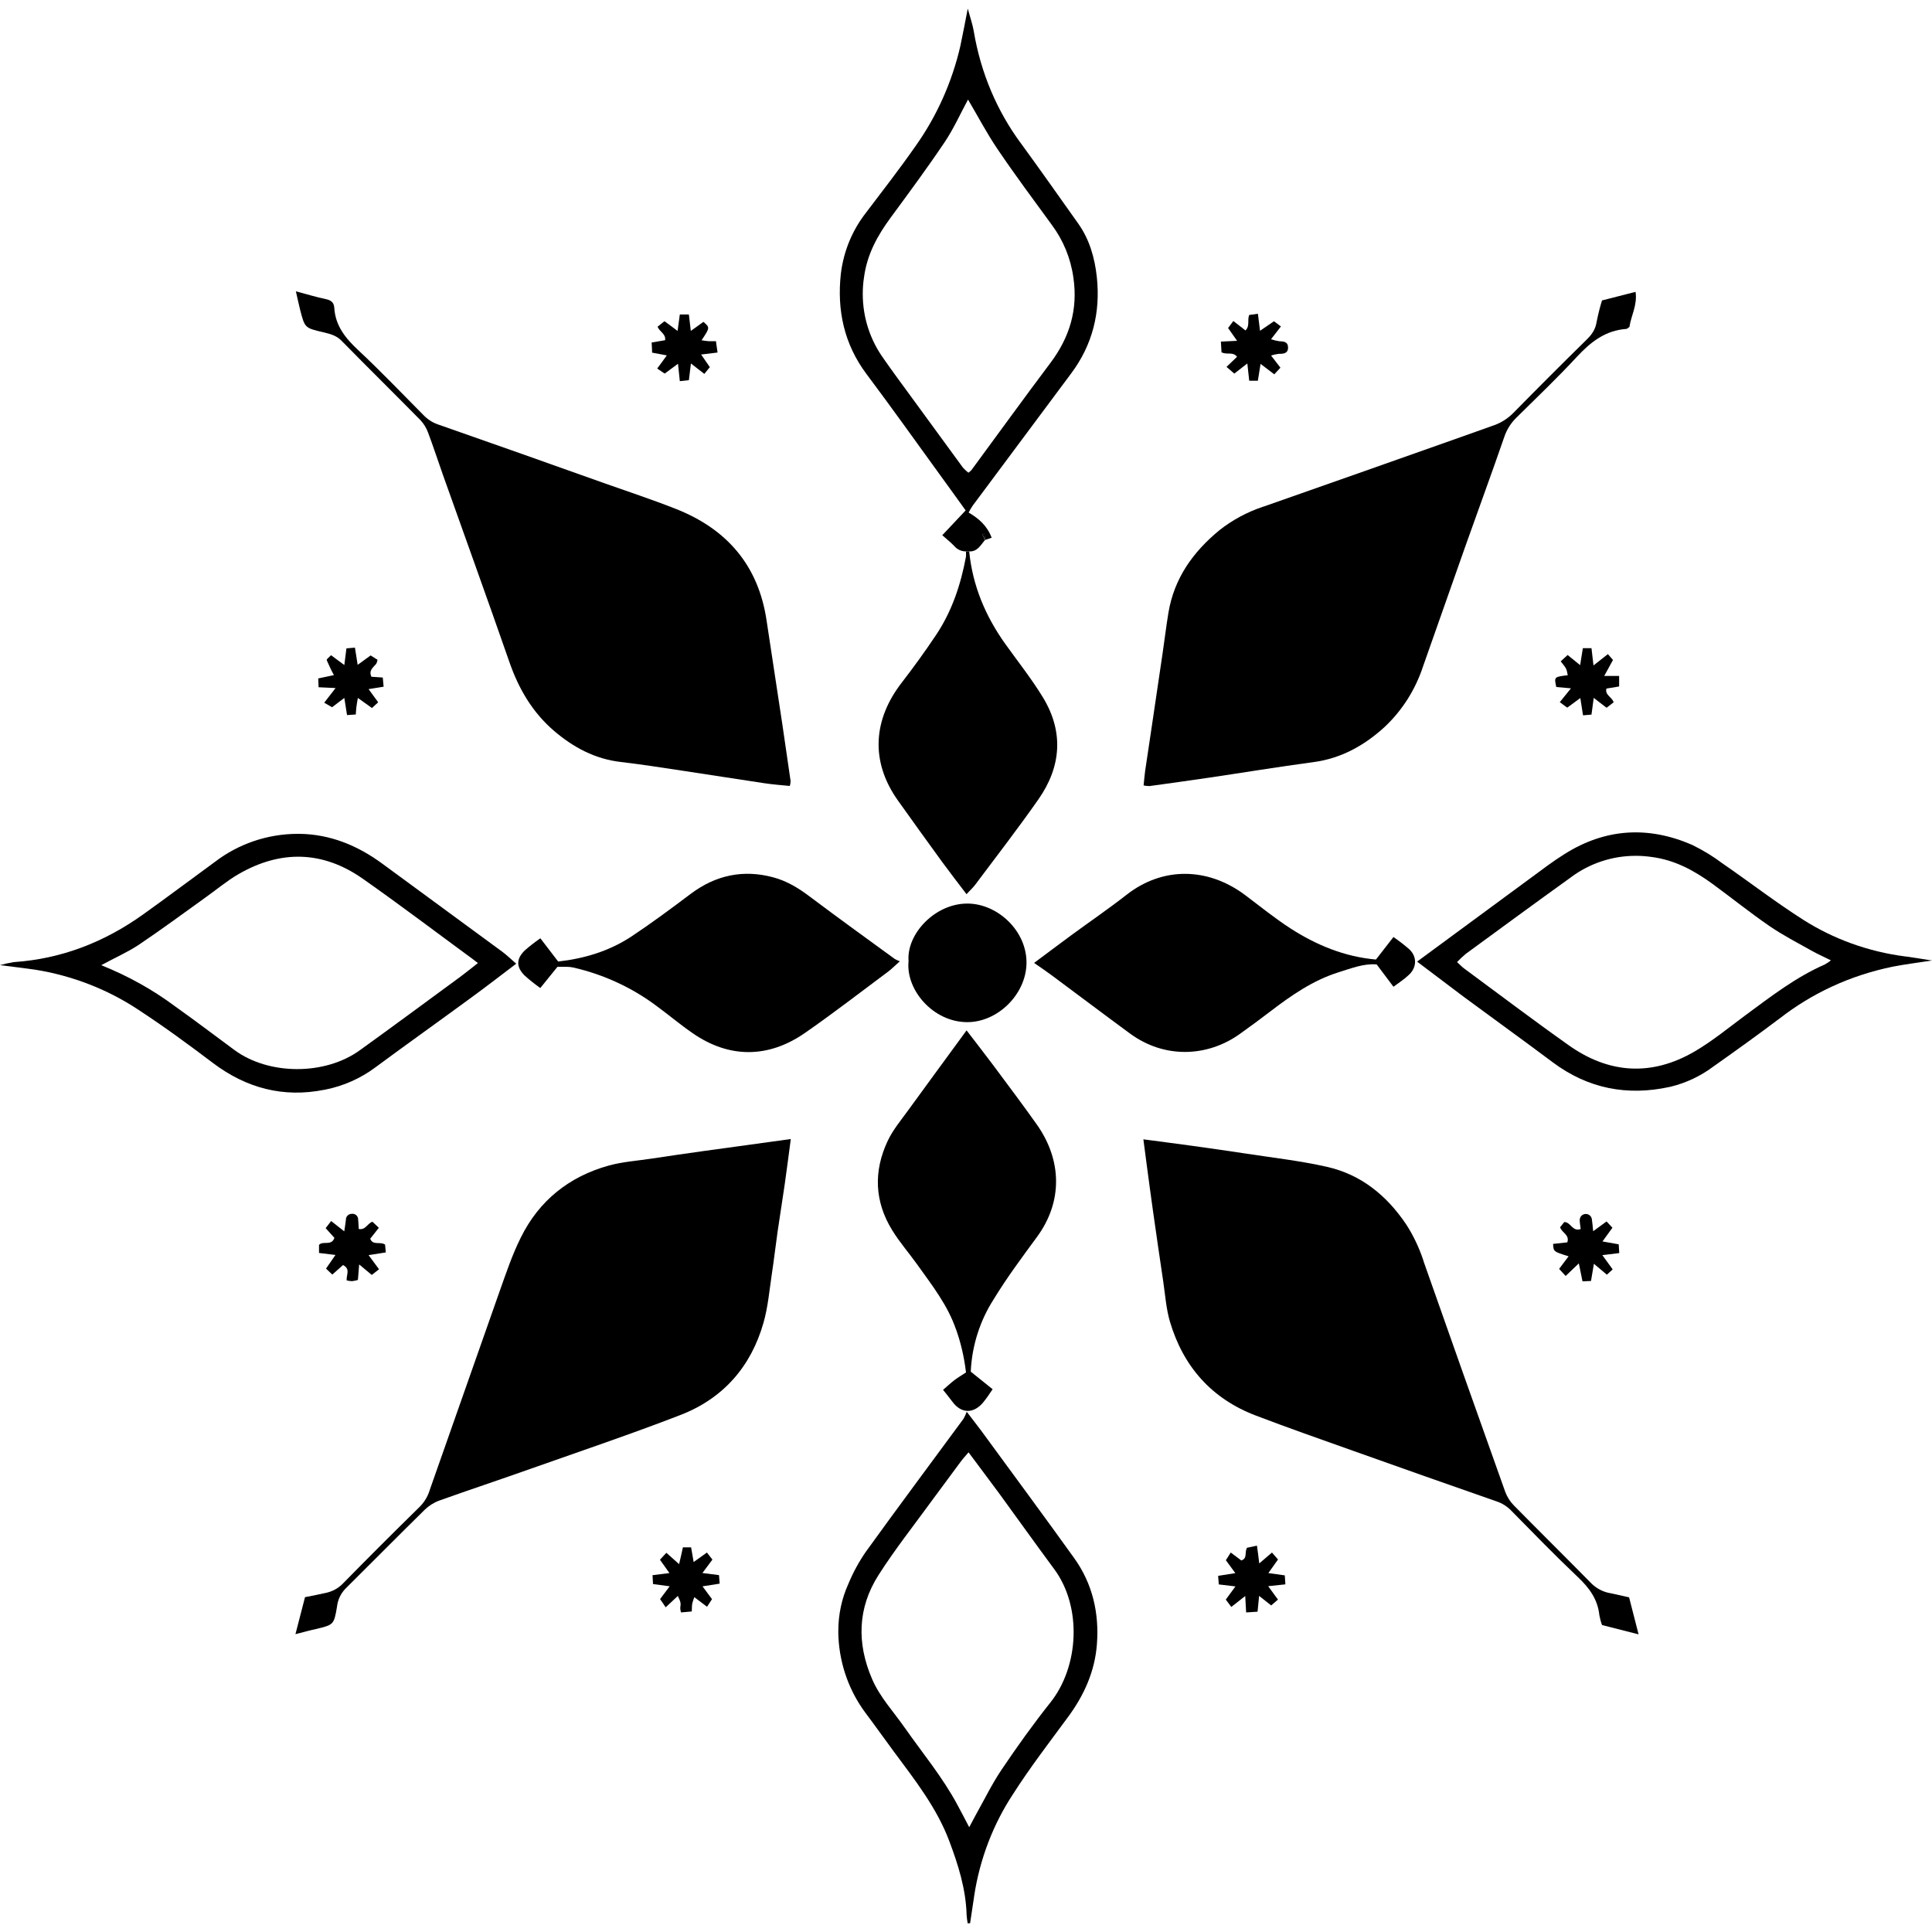
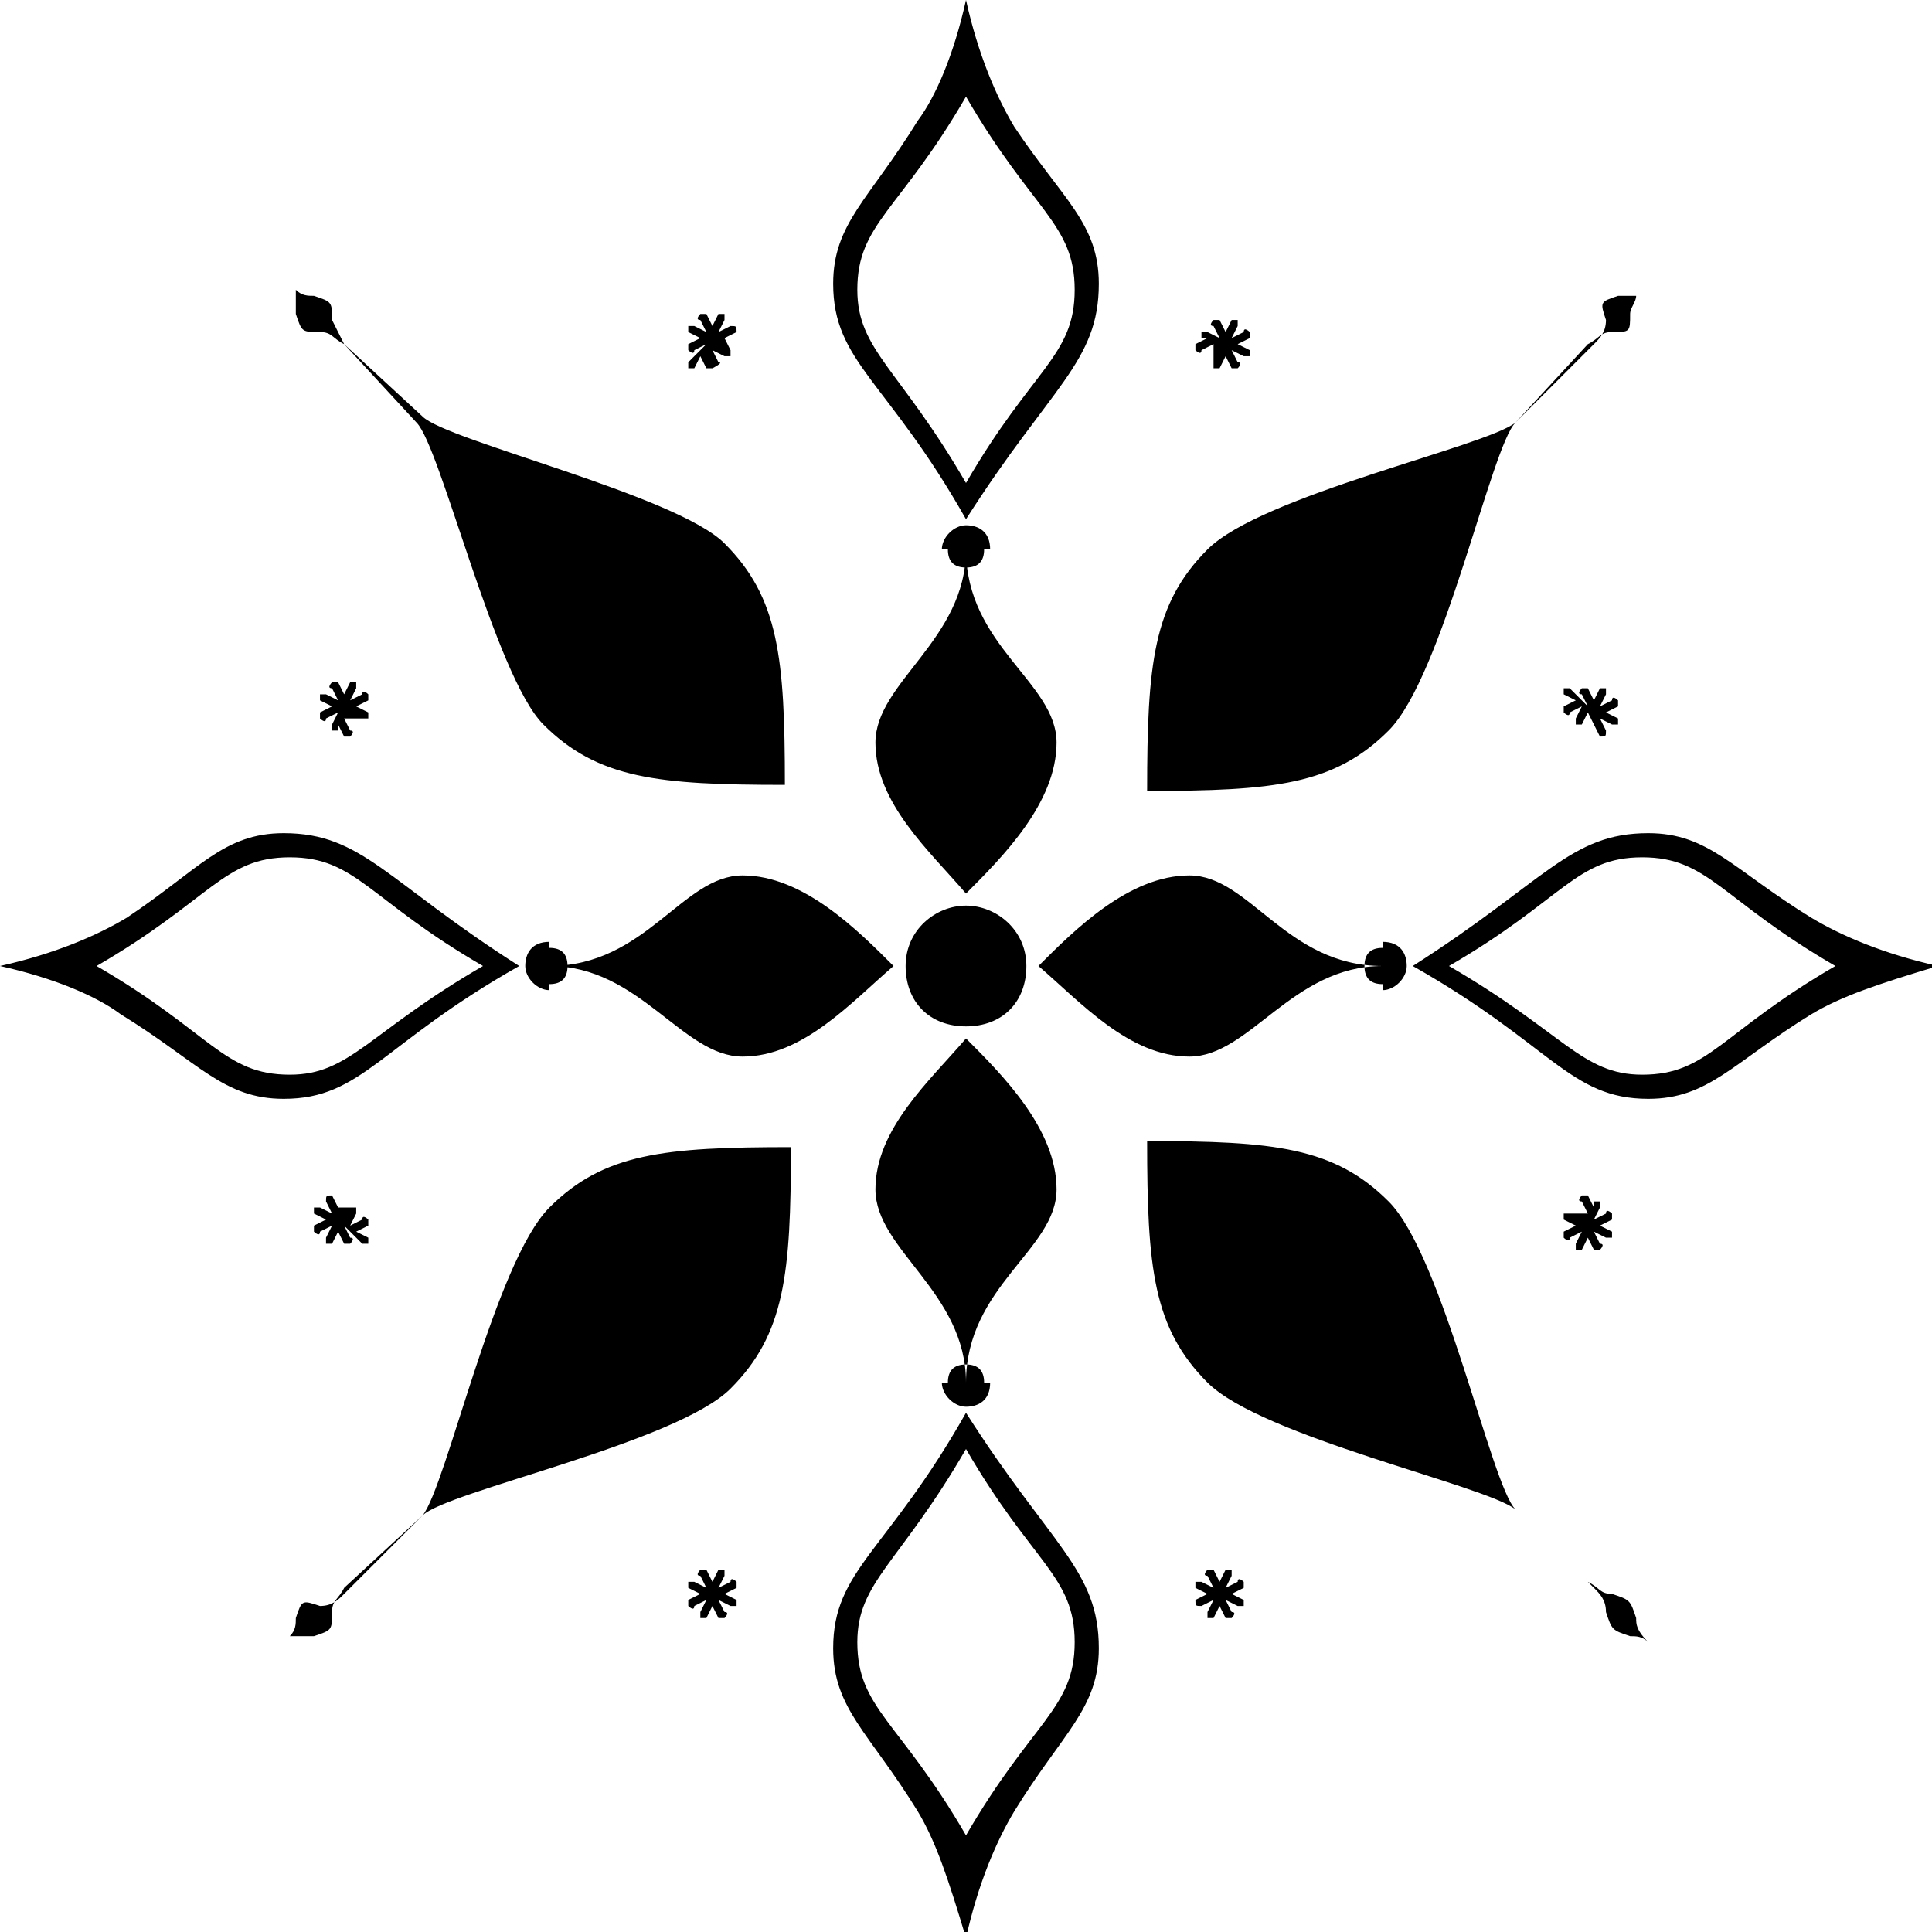
- <svg xmlns="http://www.w3.org/2000/svg" version="1.1" width="32" height="32" viewBox="0 0 32 32">
-   <path d="M18.942 13.008c0.009-0.091 0.015-0.165 0.025-0.238 0.038-0.259 0.077-0.518 0.116-0.777q0.088-0.589 0.174-1.178c0.033-0.222 0.059-0.446 0.096-0.667 0.095-0.572 0.41-1.010 0.848-1.369 0.209-0.164 0.452-0.297 0.716-0.385l0.017-0.005q1.657-0.581 3.311-1.167c0.169-0.060 0.339-0.12 0.508-0.181 0.125-0.046 0.23-0.117 0.317-0.206l0-0q0.595-0.606 1.2-1.2c0.091-0.087 0.156-0.175 0.175-0.303 0.029-0.145 0.060-0.264 0.097-0.381l-0.007 0.025 0.555-0.142c0.033 0.218-0.076 0.398-0.101 0.581-0.026 0.017-0.038 0.032-0.051 0.033-0.346 0.024-0.589 0.214-0.818 0.46-0.323 0.349-0.667 0.677-1.005 1.011-0.089 0.087-0.157 0.194-0.198 0.314l-0.002 0.006c-0.208 0.603-0.429 1.201-0.642 1.803q-0.353 0.997-0.702 1.993c-0.13 0.395-0.348 0.731-0.63 0.999l-0.001 0.001c-0.337 0.31-0.725 0.528-1.191 0.589-0.579 0.077-1.155 0.173-1.733 0.258-0.326 0.048-0.652 0.093-0.979 0.138-0.034-0.001-0.067-0.004-0.099-0.011l0.003 0.001z" />
-   <path d="M18.938 18.871c0.294 0.039 0.546 0.071 0.798 0.106 0.289 0.040 0.578 0.081 0.867 0.125 0.458 0.071 0.922 0.122 1.374 0.224 0.568 0.128 0.994 0.477 1.316 0.957 0.113 0.175 0.21 0.376 0.281 0.59l0.005 0.019q0.672 1.911 1.353 3.819c0.033 0.087 0.082 0.162 0.143 0.224l-0-0c0.429 0.436 0.864 0.865 1.292 1.3 0.085 0.080 0.193 0.136 0.314 0.155l0.003 0 0.299 0.067c0.050 0.195 0.1 0.388 0.157 0.613l-0.605-0.154c-0.018-0.047-0.033-0.102-0.044-0.16l-0.001-0.007c-0.028-0.262-0.168-0.45-0.355-0.627-0.378-0.358-0.741-0.732-1.106-1.103-0.066-0.068-0.148-0.12-0.239-0.151l-0.004-0.001q-1.19-0.415-2.377-0.838c-0.538-0.191-1.076-0.38-1.609-0.583-0.732-0.279-1.201-0.81-1.422-1.555-0.063-0.213-0.078-0.442-0.111-0.664q-0.086-0.578-0.168-1.156c-0.037-0.26-0.071-0.52-0.106-0.78-0.016-0.13-0.034-0.261-0.055-0.42z" />
-   <path d="M4.9 4.825c0.191 0.051 0.342 0.097 0.495 0.129 0.087 0.018 0.136 0.054 0.142 0.145 0.018 0.299 0.187 0.505 0.398 0.702 0.369 0.345 0.718 0.711 1.075 1.070 0.065 0.069 0.145 0.123 0.235 0.156l0.004 0.001q1.382 0.483 2.759 0.975c0.396 0.14 0.796 0.272 1.186 0.426 0.842 0.332 1.365 0.931 1.502 1.842 0.087 0.578 0.176 1.155 0.263 1.733 0.045 0.311 0.091 0.622 0.136 0.934-0.001 0.029-0.006 0.056-0.014 0.082l0.001-0.002c-0.141-0.014-0.281-0.024-0.419-0.045-0.453-0.067-0.903-0.14-1.355-0.207-0.341-0.051-0.68-0.105-1.024-0.145-0.428-0.049-0.786-0.241-1.107-0.515-0.358-0.307-0.586-0.697-0.74-1.141-0.36-1.035-0.733-2.066-1.1-3.098-0.083-0.233-0.159-0.469-0.246-0.7-0.029-0.080-0.072-0.148-0.126-0.207l0 0c-0.434-0.441-0.875-0.875-1.309-1.317-0.086-0.088-0.19-0.113-0.299-0.139-0.308-0.072-0.308-0.072-0.385-0.369-0.023-0.092-0.043-0.185-0.072-0.313z" />
-   <path d="M4.893 27.069l0.159-0.615c0.119-0.024 0.236-0.045 0.351-0.072 0.107-0.024 0.2-0.076 0.272-0.149l0-0q0.634-0.646 1.281-1.28c0.071-0.073 0.126-0.162 0.158-0.261l0.001-0.005q0.574-1.636 1.15-3.27c0.111-0.311 0.215-0.627 0.362-0.921 0.303-0.612 0.8-1.009 1.457-1.191 0.229-0.063 0.472-0.079 0.709-0.115 0.281-0.042 0.563-0.084 0.845-0.123 0.362-0.051 0.728-0.1 1.091-0.15l0.369-0.051c-0.036 0.268-0.066 0.511-0.101 0.753-0.037 0.259-0.080 0.518-0.117 0.777-0.034 0.237-0.061 0.476-0.097 0.713-0.040 0.266-0.063 0.539-0.136 0.796-0.207 0.732-0.671 1.26-1.38 1.533-0.819 0.317-1.651 0.597-2.479 0.89-0.502 0.178-1.007 0.346-1.509 0.525-0.095 0.035-0.176 0.087-0.244 0.153l0-0c-0.441 0.433-0.876 0.874-1.314 1.308-0.076 0.079-0.126 0.182-0.139 0.296l-0 0.002c-0.051 0.299-0.055 0.299-0.349 0.37-0.103 0.022-0.203 0.050-0.339 0.085z" />
-   <path d="M14.904 15.922c-0.082 0.073-0.134 0.126-0.192 0.17-0.459 0.341-0.911 0.692-1.38 1.017-0.608 0.422-1.254 0.42-1.852 0.009-0.217-0.149-0.418-0.32-0.631-0.475-0.387-0.285-0.845-0.5-1.341-0.615l-0.025-0.005c-0.027-0.006-0.059-0.009-0.091-0.009h-0c-0.052 0-0.105 0-0.159 0l-0.284 0.351c-0.098-0.070-0.184-0.139-0.265-0.212l0.003 0.002c-0.14-0.14-0.136-0.275 0.004-0.412 0.077-0.068 0.162-0.134 0.25-0.196l0.009-0.006c0.097 0.126 0.19 0.248 0.295 0.385 0.425-0.048 0.84-0.169 1.209-0.412 0.338-0.224 0.665-0.467 0.989-0.711 0.413-0.309 0.868-0.405 1.363-0.272 0.227 0.060 0.425 0.181 0.614 0.325 0.463 0.348 0.933 0.687 1.401 1.028 0.023 0.013 0.050 0.025 0.078 0.036l0.004 0.001z" />
-   <path d="M23.079 16.342c-0.096-0.129-0.181-0.239-0.277-0.368-0.21-0.019-0.42 0.064-0.634 0.131-0.423 0.133-0.78 0.382-1.127 0.647q-0.251 0.192-0.508 0.375c-0.544 0.387-1.251 0.405-1.812-0.005-0.437-0.32-0.868-0.647-1.303-0.969-0.091-0.067-0.181-0.129-0.29-0.204 0.211-0.157 0.408-0.306 0.608-0.453 0.309-0.227 0.626-0.443 0.929-0.68 0.589-0.458 1.335-0.458 1.959 0.010 0.247 0.185 0.487 0.381 0.745 0.548 0.433 0.28 0.902 0.473 1.421 0.519 0.096-0.124 0.186-0.239 0.29-0.373 0.1 0.069 0.186 0.136 0.268 0.208l-0.004-0.003c0.134 0.126 0.122 0.312-0.020 0.432-0.071 0.066-0.153 0.12-0.243 0.186z" />
-   <path d="M16.010 17.067c0.158 0.207 0.297 0.383 0.431 0.563 0.246 0.331 0.495 0.661 0.733 0.997 0.412 0.584 0.435 1.272 0 1.863-0.249 0.339-0.501 0.677-0.719 1.036-0.217 0.339-0.355 0.748-0.376 1.187l-0 0.006 0.362 0.291c-0.056 0.086-0.108 0.159-0.165 0.229l0.004-0.005c-0.162 0.188-0.362 0.178-0.507-0.019-0.049-0.066-0.102-0.13-0.153-0.195 0.060-0.051 0.118-0.106 0.181-0.155s0.124-0.083 0.199-0.133c-0.031-0.264-0.089-0.503-0.171-0.731l0.007 0.023c-0.139-0.408-0.4-0.737-0.644-1.080-0.136-0.19-0.29-0.366-0.412-0.564-0.296-0.477-0.314-0.98-0.077-1.483 0.085-0.181 0.218-0.34 0.337-0.504 0.312-0.43 0.628-0.859 0.969-1.326z" />
-   <path d="M16.053 9.133c0.056 0.567 0.269 1.072 0.598 1.533 0.21 0.293 0.435 0.577 0.622 0.883 0.349 0.572 0.305 1.149-0.073 1.69-0.336 0.48-0.695 0.944-1.046 1.413-0.039 0.053-0.091 0.098-0.145 0.159-0.14-0.184-0.272-0.354-0.4-0.529q-0.371-0.51-0.737-1.024c-0.463-0.652-0.408-1.345 0.067-1.956 0.197-0.255 0.386-0.517 0.566-0.786 0.262-0.392 0.408-0.832 0.494-1.293 0.001-0.014 0.002-0.029 0.002-0.045s-0.001-0.032-0.002-0.047l0 0.002z" />
-   <path d="M16.053 9.133h-0.054c-0 0-0.001 0-0.001 0-0.079 0-0.15-0.036-0.196-0.093l-0-0c-0.057-0.058-0.12-0.109-0.195-0.175l0.387-0.411c-0.138-0.191-0.29-0.404-0.444-0.615-0.398-0.548-0.79-1.1-1.196-1.641-0.374-0.498-0.493-1.061-0.427-1.663 0.047-0.386 0.196-0.731 0.419-1.015l-0.003 0.004c0.277-0.366 0.559-0.728 0.821-1.104 0.345-0.484 0.605-1.054 0.745-1.669l0.006-0.032c0.038-0.175 0.070-0.352 0.114-0.576 0.041 0.15 0.080 0.259 0.099 0.371 0.118 0.705 0.391 1.332 0.784 1.864l-0.008-0.012c0.323 0.444 0.64 0.892 0.957 1.34 0.187 0.265 0.272 0.57 0.306 0.884 0.062 0.583-0.070 1.12-0.425 1.595q-0.815 1.094-1.631 2.19c-0.021 0.032-0.044 0.069-0.064 0.108l-0.003 0.007c0.164 0.095 0.306 0.216 0.381 0.417l-0.108 0.036-0.013-0.102-0.031 0.009 0.039 0.097c-0.071 0.084-0.124 0.193-0.26 0.186zM16.034 1.648c-0.127 0.234-0.238 0.484-0.388 0.707-0.285 0.424-0.589 0.835-0.892 1.247-0.221 0.3-0.394 0.612-0.444 0.997-0.013 0.081-0.020 0.174-0.020 0.269 0 0.402 0.129 0.774 0.349 1.077l-0.004-0.005c0.15 0.215 0.307 0.427 0.462 0.639q0.425 0.584 0.852 1.166c0.028 0.031 0.057 0.058 0.089 0.083l0.002 0.001c0.018-0.013 0.034-0.026 0.048-0.040l-0 0c0.437-0.593 0.869-1.191 1.311-1.779 0.317-0.422 0.457-0.882 0.38-1.41-0.046-0.329-0.171-0.623-0.354-0.87l0.004 0.005c-0.306-0.419-0.616-0.835-0.906-1.264-0.181-0.267-0.33-0.553-0.489-0.821z" />
-   <path d="M0 15.986c0.064-0.019 0.145-0.037 0.226-0.050l0.011-0.001c0.786-0.055 1.491-0.331 2.129-0.786 0.404-0.288 0.8-0.587 1.201-0.879 0.376-0.286 0.852-0.459 1.369-0.459 0.007 0 0.013 0 0.020 0h-0.001c0.511 0.005 0.966 0.192 1.377 0.494 0.66 0.486 1.322 0.969 1.982 1.455 0.078 0.057 0.147 0.125 0.236 0.202-0.267 0.202-0.515 0.395-0.77 0.58-0.521 0.382-1.049 0.757-1.568 1.141-0.237 0.176-0.519 0.304-0.826 0.365l-0.013 0.002c-0.68 0.136-1.292-0.026-1.845-0.443-0.401-0.303-0.809-0.603-1.23-0.878-0.499-0.333-1.091-0.57-1.728-0.67l-0.025-0.003c-0.163-0.024-0.327-0.042-0.544-0.070zM1.676 15.986c0.461 0.186 0.859 0.411 1.221 0.68l-0.014-0.010c0.337 0.24 0.667 0.489 0.999 0.735 0.567 0.419 1.5 0.424 2.080 0.003 0.554-0.399 1.105-0.807 1.655-1.21 0.096-0.071 0.188-0.146 0.299-0.233-0.040-0.030-0.063-0.049-0.088-0.067-0.606-0.444-1.205-0.899-1.82-1.33-0.661-0.464-1.359-0.479-2.055-0.077-0.194 0.112-0.368 0.259-0.552 0.39-0.366 0.262-0.729 0.531-1.103 0.782-0.185 0.123-0.393 0.213-0.622 0.338z" />
-   <path d="M23.472 15.927c0.644-0.474 1.268-0.934 1.891-1.392 0.181-0.133 0.362-0.272 0.552-0.39 0.675-0.425 1.384-0.467 2.11-0.152 0.19 0.093 0.354 0.194 0.506 0.309l-0.008-0.006c0.453 0.312 0.887 0.648 1.35 0.942 0.488 0.31 1.066 0.525 1.686 0.604l0.021 0.002c0.126 0.017 0.251 0.039 0.42 0.065-0.241 0.037-0.444 0.062-0.645 0.101-0.716 0.146-1.346 0.444-1.88 0.86l0.010-0.008c-0.366 0.276-0.739 0.544-1.113 0.808-0.202 0.151-0.44 0.265-0.699 0.329l-0.014 0.003c-0.707 0.155-1.356 0.030-1.942-0.408-0.487-0.365-0.982-0.721-1.471-1.082-0.252-0.189-0.503-0.381-0.775-0.585zM30.327 15.907c-0.116-0.058-0.219-0.103-0.317-0.158-0.236-0.133-0.478-0.257-0.701-0.41-0.322-0.221-0.627-0.467-0.943-0.698-0.307-0.223-0.629-0.4-1.019-0.448-0.076-0.011-0.164-0.018-0.253-0.018-0.401 0-0.771 0.131-1.070 0.352l0.005-0.003c-0.586 0.421-1.168 0.848-1.751 1.275-0.052 0.044-0.099 0.088-0.144 0.135l-0.001 0.001c0.052 0.045 0.082 0.081 0.119 0.107 0.575 0.424 1.145 0.856 1.727 1.268 0.67 0.477 1.379 0.521 2.092 0.104 0.297-0.174 0.566-0.397 0.844-0.602 0.418-0.308 0.829-0.627 1.309-0.837 0.039-0.022 0.072-0.044 0.104-0.070l-0.001 0.001z" />
-   <path d="M16.028 31.857c-0.008-0.040-0.014-0.090-0.018-0.141l-0-0.005c-0.013-0.426-0.14-0.827-0.288-1.22-0.207-0.549-0.566-1.006-0.911-1.471-0.161-0.217-0.317-0.438-0.48-0.655-0.258-0.348-0.421-0.781-0.444-1.251l-0-0.005c-0.002-0.028-0.002-0.062-0.002-0.095 0-0.276 0.058-0.538 0.164-0.774l-0.005 0.012c0.087-0.212 0.188-0.394 0.306-0.563l-0.006 0.009c0.532-0.738 1.076-1.466 1.615-2.199 0.019-0.033 0.036-0.071 0.051-0.111l0.002-0.005c0.13 0.171 0.227 0.293 0.317 0.419 0.488 0.667 0.98 1.332 1.462 2.004 0.306 0.426 0.417 0.914 0.377 1.431-0.034 0.445-0.211 0.839-0.475 1.198-0.312 0.424-0.634 0.842-0.916 1.284-0.322 0.489-0.55 1.069-0.643 1.693l-0.003 0.023c-0.020 0.14-0.042 0.28-0.063 0.419zM16.053 30.265c0.045-0.083 0.077-0.147 0.112-0.21 0.14-0.249 0.265-0.507 0.424-0.743 0.256-0.38 0.523-0.754 0.808-1.112 0.477-0.599 0.527-1.586 0.063-2.212-0.304-0.41-0.6-0.827-0.901-1.239-0.167-0.227-0.338-0.453-0.517-0.694-0.053 0.063-0.094 0.106-0.129 0.154q-0.236 0.317-0.469 0.634c-0.3 0.413-0.619 0.815-0.893 1.245-0.347 0.544-0.362 1.129-0.107 1.721 0.129 0.301 0.354 0.539 0.538 0.803 0.297 0.424 0.63 0.823 0.876 1.282 0.063 0.116 0.123 0.233 0.196 0.372z" />
-   <path d="M15.049 15.925c-0.041-0.456 0.444-0.969 0.988-0.959 0.496 0.009 0.974 0.459 0.965 0.991-0.009 0.515-0.48 0.977-0.987 0.973-0.56-0.004-1.012-0.532-0.967-1.005z" />
-   <path d="M20.657 6.022l-0.213 0.166-0.129-0.111 0.174-0.167c-0.068-0.091-0.162-0.027-0.257-0.075l-0.010-0.177 0.268-0.013-0.149-0.212 0.087-0.116 0.201 0.156c0.077-0.076 0.027-0.167 0.061-0.256l0.145-0.020c0.011 0.091 0.021 0.17 0.035 0.282l0.231-0.158 0.115 0.086-0.164 0.212c0.038 0.013 0.084 0.025 0.131 0.032l0.005 0.001c0.072 0.003 0.144 0.007 0.146 0.099 0.003 0.106-0.077 0.11-0.157 0.11-0.047 0.006-0.089 0.016-0.129 0.029l0.005-0.001 0.155 0.201-0.102 0.11-0.227-0.173c-0.017 0.106-0.031 0.188-0.045 0.279h-0.143c-0.008-0.080-0.017-0.159-0.031-0.284z" />
-   <path d="M20.856 25.896l0.212-0.181 0.1 0.115-0.16 0.225 0.272 0.038c0.003 0.045 0.006 0.091 0.010 0.149l-0.285 0.030c0.061 0.084 0.106 0.146 0.162 0.222l-0.112 0.097-0.2-0.158c-0.009 0.094-0.016 0.166-0.026 0.262l-0.189 0.012c-0.005-0.094-0.009-0.167-0.015-0.272l-0.231 0.181-0.091-0.122 0.16-0.218-0.276-0.033-0.011-0.142 0.285-0.045-0.157-0.214 0.081-0.127 0.175 0.131c0.106-0.034 0.050-0.133 0.094-0.21l0.165-0.035c0.015 0.099 0.025 0.186 0.038 0.294z" />
-   <path d="M5.556 20.786l-0.272-0.033v-0.134c0.067-0.073 0.205 0.025 0.255-0.116l-0.145-0.161 0.091-0.118 0.217 0.171c0.012-0.082 0.021-0.136 0.027-0.189-0-0.001-0-0.003-0-0.005 0-0.053 0.043-0.096 0.096-0.096 0.001 0 0.001 0 0.002 0h-0c0.004-0 0.008-0.001 0.012-0.001 0.052 0 0.093 0.042 0.093 0.093 0 0 0 0 0 0v-0c0.006 0.051 0.006 0.102 0.010 0.159 0.115 0.021 0.14-0.091 0.227-0.12l0.106 0.1-0.143 0.181c0.045 0.118 0.162 0.041 0.246 0.097l0.012 0.13-0.285 0.045 0.173 0.234-0.12 0.094-0.209-0.174c-0.008 0.098-0.014 0.17-0.021 0.257-0.028 0.009-0.062 0.016-0.096 0.020l-0.003 0c-0.032-0.001-0.062-0.006-0.090-0.013l0.003 0.001c-0.009-0.091 0.068-0.188-0.060-0.255l-0.178 0.158-0.104-0.099c0.049-0.071 0.097-0.14 0.157-0.227z" />
-   <path d="M11.043 5.886l-0.242-0.045c0-0.055-0.005-0.106-0.008-0.168l0.223-0.038c0.016-0.107-0.091-0.136-0.124-0.224l0.114-0.091 0.217 0.161c0.014-0.106 0.024-0.181 0.037-0.272h0.15c0.010 0.086 0.019 0.165 0.032 0.272l0.209-0.15c0.109 0.095 0.109 0.095-0.031 0.305 0.041 0.005 0.076 0.013 0.111 0.015s0.074 0 0.127 0c0.009 0.061 0.016 0.116 0.027 0.188l-0.272 0.033 0.144 0.209-0.091 0.112c-0.068-0.053-0.13-0.101-0.222-0.173-0.013 0.108-0.023 0.184-0.034 0.277l-0.15 0.016c-0.009-0.093-0.018-0.172-0.030-0.288l-0.221 0.163-0.124-0.084c0.054-0.071 0.1-0.135 0.159-0.217z" />
-   <path d="M26.393 11.022l0.239-0.188 0.084 0.097-0.145 0.265h0.247v0.174l-0.211 0.035c-0.026 0.111 0.091 0.136 0.12 0.227l-0.117 0.091-0.213-0.164c-0.014 0.106-0.024 0.184-0.037 0.277l-0.14 0.012-0.045-0.286-0.217 0.159-0.123-0.091 0.185-0.229-0.243-0.022c-0.037-0.168-0.037-0.168 0.19-0.195-0.021-0.111-0.021-0.111-0.117-0.23l0.115-0.105 0.207 0.168c0.018-0.107 0.031-0.189 0.045-0.281h0.143c0.009 0.080 0.018 0.159 0.033 0.284z" />
-   <path d="M11.228 26.433l-0.202 0.189c-0.031-0.045-0.060-0.087-0.093-0.136l0.159-0.212-0.276-0.037c-0.002-0.045-0.005-0.091-0.008-0.147l0.28-0.035-0.157-0.221 0.106-0.115 0.211 0.188c0.024-0.106 0.045-0.188 0.063-0.278h0.136c0.013 0.077 0.025 0.147 0.042 0.243l0.22-0.157 0.091 0.117c-0.055 0.073-0.101 0.136-0.166 0.222l0.275 0.035c0.004 0.045 0.007 0.085 0.011 0.141l-0.284 0.045 0.157 0.212-0.082 0.126-0.211-0.159c-0.012 0.030-0.024 0.067-0.034 0.105l-0.001 0.006c-0.006 0.036-0.004 0.073-0.007 0.126l-0.178 0.016c-0.007-0.021-0.012-0.045-0.013-0.071l-0-0.001c0.011-0.091 0.011-0.091-0.042-0.205z" />
-   <path d="M26.149 20.927l-0.217 0.207-0.108-0.117 0.157-0.209c-0.25-0.077-0.25-0.077-0.257-0.205l0.236-0.026c0.040-0.126-0.087-0.154-0.12-0.249l0.069-0.087c0.111 0 0.133 0.164 0.272 0.116-0.005-0.045-0.014-0.094-0.016-0.143-0-0.002-0-0.004-0-0.006 0-0.056 0.045-0.101 0.101-0.101 0.051 0 0.092 0.037 0.1 0.085l0 0.001c0.009 0.057 0.013 0.114 0.022 0.2l0.222-0.162 0.097 0.104c-0.052 0.071-0.098 0.134-0.165 0.227l0.269 0.048c0.003 0.045 0.005 0.091 0.009 0.145l-0.28 0.034 0.171 0.236-0.096 0.088-0.215-0.181c-0.018 0.109-0.032 0.19-0.048 0.285l-0.141 0.006c-0.019-0.092-0.035-0.174-0.060-0.295z" />
-   <path d="M5.554 11.396l-0.277-0.013-0.006-0.146 0.26-0.055c-0.038-0.067-0.077-0.149-0.113-0.233l-0.006-0.016c-0.006-0.016 0.045-0.051 0.071-0.081l0.22 0.163c0.013-0.106 0.023-0.184 0.035-0.276l0.141-0.012c0.014 0.091 0.027 0.174 0.045 0.285l0.215-0.156 0.114 0.072c-0.004 0.024-0.011 0.046-0.021 0.066l0.001-0.001c-0.050 0.062-0.131 0.11-0.081 0.216l0.188 0.013 0.014 0.152-0.249 0.040 0.159 0.218-0.103 0.095-0.234-0.167c-0.011 0.067-0.019 0.109-0.024 0.15s-0.006 0.073-0.010 0.124l-0.145 0.010c-0.014-0.091-0.028-0.174-0.045-0.284l-0.203 0.154-0.13-0.075c0.058-0.073 0.111-0.141 0.187-0.241z" />
-   <path d="M16.313 8.946l-0.039-0.097 0.031-0.009 0.013 0.102z" />
+ <svg xmlns="http://www.w3.org/2000/svg" version="1.1" id="Layer_1" x="0px" y="0px" width="32px" height="32px" viewBox="0 0 32 32" style="enable-background:new 0 0 32 32;" xml:space="preserve">
+   <path d="M27.1,4.9c0,0.1-0.1,0.2-0.1,0.3C27,5.5,27,5.5,26.7,5.5c-0.2,0-0.2,0.1-0.4,0.2L25.1,7c-0.4,0.4-1.2,4.2-2.1,5.1  c-0.9,0.9-1.9,1-4,1c0-2.1,0.1-3.1,1-4c0.9-0.9,4.6-1.7,5.1-2.1l1.3-1.3c0.1-0.1,0.2-0.2,0.2-0.4C26.5,5,26.5,5,26.8,4.9  C26.9,4.9,27,4.9,27.1,4.9z M27.1,26.8c-0.1-0.3-0.1-0.3-0.4-0.4c-0.2,0-0.2-0.1-0.4-0.2L25.1,25c-0.4-0.4-1.2-4.2-2.1-5.1  c-0.9-0.9-1.9-1-4-1c0,2.1,0.1,3.1,1,4c0.9,0.9,4.6,1.7,5.1,2.1l1.3,1.3c0.1,0.1,0.2,0.2,0.2,0.4c0.1,0.3,0.1,0.3,0.4,0.4  c0.1,0,0.2,0,0.3,0.1C27.1,27,27.1,26.9,27.1,26.8z M5.2,27.1C5.5,27,5.5,27,5.5,26.7c0-0.2,0.1-0.2,0.2-0.4L7,25.1  c0.4-0.4,4.2-1.2,5.1-2.1c0.9-0.9,1-1.9,1-4c-2.1,0-3.1,0.1-4,1c-0.9,0.9-1.7,4.6-2.1,5.1l-1.3,1.3c-0.1,0.1-0.2,0.2-0.4,0.2  C5,26.5,5,26.5,4.9,26.8c0,0.1,0,0.2-0.1,0.3C5,27.1,5.1,27.1,5.2,27.1z M4.9,5.2C5,5.5,5,5.5,5.3,5.5c0.2,0,0.2,0.1,0.4,0.2L6.9,7  C7.3,7.4,8.2,11.2,9,12c0.9,0.9,1.9,1,4,1c0-2.1-0.1-3.1-1-4C11.2,8.2,7.4,7.3,7,6.9L5.7,5.7C5.6,5.5,5.6,5.5,5.5,5.3  C5.5,5,5.5,5,5.2,4.9c-0.1,0-0.2,0-0.3-0.1C4.9,5,4.9,5.1,4.9,5.2z M16,9.1c0,1.5-1.5,2.2-1.5,3.2c0,1,0.9,1.8,1.5,2.5  c0.6-0.6,1.5-1.5,1.5-2.5C17.5,11.3,16,10.7,16,9.1L16,9.1z M16,22.9c0-1.5-1.5-2.2-1.5-3.2c0-1,0.9-1.8,1.5-2.5  c0.6,0.6,1.5,1.5,1.5,2.5C17.5,20.7,16,21.3,16,22.9L16,22.9z M18.2,4.7c0,1.3-0.8,1.7-2.2,3.9c-1.3-2.3-2.2-2.6-2.2-3.9  c0-1,0.6-1.4,1.4-2.7C15.5,1.6,15.8,0.9,16,0c0.2,0.9,0.5,1.6,0.8,2.1C17.6,3.3,18.2,3.7,18.2,4.7z M16,8c1.1-1.9,1.8-2.1,1.8-3.2  c0-1.1-0.7-1.3-1.8-3.2c-1.1,1.9-1.8,2.1-1.8,3.2C14.2,5.8,14.9,6.1,16,8z M18.2,27.3c0-1.3-0.8-1.7-2.2-3.9  c-1.3,2.3-2.2,2.6-2.2,3.9c0,1,0.6,1.4,1.4,2.7c0.3,0.5,0.5,1.1,0.8,2.1c0.2-0.9,0.5-1.6,0.8-2.1C17.6,28.7,18.2,28.3,18.2,27.3z   M16,24c1.1,1.9,1.8,2.1,1.8,3.2c0,1.1-0.7,1.3-1.8,3.2c-1.1-1.9-1.8-2.1-1.8-3.2C14.2,26.2,14.9,25.9,16,24z M16,15  c-0.5,0-1,0.4-1,1s0.4,1,1,1s1-0.4,1-1S16.5,15,16,15z M16,8.7c-0.2,0-0.4,0.2-0.4,0.4h0.1c0,0.2,0.1,0.3,0.3,0.3s0.3-0.1,0.3-0.3  h0.1C16.4,8.8,16.2,8.7,16,8.7z M16.4,22.9h-0.1c0-0.2-0.1-0.3-0.3-0.3s-0.3,0.1-0.3,0.3h-0.1c0,0.2,0.2,0.4,0.4,0.4  S16.4,23.2,16.4,22.9z M9.1,16c1.5,0,2.2,1.5,3.2,1.5c1,0,1.8-0.9,2.5-1.5c-0.6-0.6-1.5-1.5-2.5-1.5C11.3,14.5,10.7,16,9.1,16  L9.1,16z M22.9,16c-1.5,0-2.2,1.5-3.2,1.5c-1,0-1.8-0.9-2.5-1.5c0.6-0.6,1.5-1.5,2.5-1.5C20.7,14.5,21.3,16,22.9,16L22.9,16z   M4.7,13.8c1.3,0,1.7,0.8,3.9,2.2c-2.3,1.3-2.6,2.2-3.9,2.2c-1,0-1.4-0.6-2.7-1.4C1.6,16.5,0.9,16.2,0,16c0.9-0.2,1.6-0.5,2.1-0.8  C3.3,14.4,3.7,13.8,4.7,13.8z M8,16c-1.9-1.1-2.1-1.8-3.2-1.8c-1.1,0-1.3,0.7-3.2,1.8c1.9,1.1,2.1,1.8,3.2,1.8  C5.8,17.8,6.1,17.1,8,16z M27.3,13.8c-1.3,0-1.7,0.8-3.9,2.2c2.3,1.3,2.6,2.2,3.9,2.2c1,0,1.4-0.6,2.7-1.4c0.5-0.3,1.1-0.5,2.1-0.8  c-0.9-0.2-1.6-0.5-2.1-0.8C28.7,14.4,28.3,13.8,27.3,13.8z M24,16c1.9-1.1,2.1-1.8,3.2-1.8c1.1,0,1.3,0.7,3.2,1.8  c-1.9,1.1-2.1,1.8-3.2,1.8C26.2,17.8,25.9,17.1,24,16z M8.7,16c0,0.2,0.2,0.4,0.4,0.4v-0.1c0.2,0,0.3-0.1,0.3-0.3s-0.1-0.3-0.3-0.3  v-0.1C8.8,15.6,8.7,15.8,8.7,16z M22.9,15.6v0.1c-0.2,0-0.3,0.1-0.3,0.3s0.1,0.3,0.3,0.3v0.1c0.2,0,0.4-0.2,0.4-0.4  S23.2,15.6,22.9,15.6z M12.2,5.5C12.2,5.5,12.2,5.4,12.2,5.5c0-0.1,0-0.1-0.1-0.1l-0.2,0.1l0,0l0,0l0.1-0.2c0,0,0-0.1,0-0.1  c0,0-0.1,0-0.1,0l-0.1,0.2l0,0l0,0l-0.1-0.2c0,0-0.1,0-0.1,0s-0.1,0.1,0,0.1l0.1,0.2l0,0l0,0l-0.2-0.1c0,0-0.1,0-0.1,0  c0,0,0,0.1,0,0.1l0.2,0.1l0,0l0,0l-0.2,0.1c0,0,0,0.1,0,0.1c0,0,0.1,0.1,0.1,0l0.2-0.1l0,0l0,0L11.4,6c0,0,0,0.1,0,0.1  c0,0,0.1,0,0.1,0l0.1-0.2l0,0l0,0l0.1,0.2c0,0,0.1,0,0.1,0S12,6,11.9,6l-0.1-0.2l0,0l0,0l0.2,0.1c0,0,0.1,0,0.1,0c0,0,0-0.1,0-0.1  L12,5.6l0,0l0,0L12.2,5.5z M5.5,19.8C5.5,19.8,5.4,19.8,5.5,19.8c-0.1,0-0.1,0-0.1,0.1l0.1,0.2l0,0l0,0l-0.2-0.1c0,0-0.1,0-0.1,0  c0,0,0,0.1,0,0.1l0.2,0.1l0,0l0,0l-0.2,0.1c0,0,0,0.1,0,0.1c0,0,0.1,0.1,0.1,0l0.2-0.1l0,0l0,0l-0.1,0.2c0,0,0,0.1,0,0.1  c0,0,0.1,0,0.1,0l0.1-0.2l0,0l0,0l0.1,0.2c0,0,0.1,0,0.1,0c0,0,0.1-0.1,0-0.1l-0.1-0.2l0,0l0,0L6,20.6c0,0,0.1,0,0.1,0  c0,0,0-0.1,0-0.1l-0.2-0.1l0,0l0,0l0.2-0.1c0,0,0-0.1,0-0.1c0,0-0.1-0.1-0.1,0l-0.2,0.1l0,0l0,0l0.1-0.2c0,0,0-0.1,0-0.1  c0,0-0.1,0-0.1,0L5.6,20l0,0l0,0L5.5,19.8z M19.8,26.5C19.8,26.5,19.8,26.6,19.8,26.5c0,0.1,0,0.1,0.1,0.1l0.2-0.1l0,0l0,0l-0.1,0.2  c0,0,0,0.1,0,0.1c0,0,0.1,0,0.1,0l0.1-0.2l0,0l0,0l0.1,0.2c0,0,0.1,0,0.1,0c0,0,0.1-0.1,0-0.1l-0.1-0.2l0,0l0,0l0.2,0.1  c0,0,0.1,0,0.1,0c0,0,0-0.1,0-0.1l-0.2-0.1l0,0l0,0l0.2-0.1c0,0,0-0.1,0-0.1c0,0-0.1-0.1-0.1,0l-0.2,0.1l0,0l0,0l0.1-0.2  c0,0,0-0.1,0-0.1c0,0-0.1,0-0.1,0l-0.1,0.2l0,0l0,0l-0.1-0.2c0,0-0.1,0-0.1,0c0,0-0.1,0.1,0,0.1l0.1,0.2l0,0l0,0l-0.2-0.1  c0,0-0.1,0-0.1,0c0,0,0,0.1,0,0.1l0.2,0.1l0,0l0,0L19.8,26.5z M26.5,12.2C26.5,12.2,26.6,12.2,26.5,12.2c0.1,0,0.1,0,0.1-0.1  l-0.1-0.2l0,0l0,0l0.2,0.1c0,0,0.1,0,0.1,0c0,0,0-0.1,0-0.1l-0.2-0.1l0,0l0,0l0.2-0.1c0,0,0-0.1,0-0.1s-0.1-0.1-0.1,0l-0.2,0.1l0,0  l0,0l0.1-0.2c0,0,0-0.1,0-0.1c0,0-0.1,0-0.1,0l-0.1,0.2l0,0l0,0l-0.1-0.2c0,0-0.1,0-0.1,0c0,0-0.1,0.1,0,0.1l0.1,0.2l0,0l0,0  L26,11.4c0,0-0.1,0-0.1,0c0,0,0,0.1,0,0.1l0.2,0.1l0,0l0,0l-0.2,0.1c0,0,0,0.1,0,0.1s0.1,0.1,0.1,0l0.2-0.1l0,0l0,0l-0.1,0.2  c0,0,0,0.1,0,0.1c0,0,0.1,0,0.1,0l0.1-0.2l0,0l0,0L26.5,12.2z M20,5.6L20,5.6L20,5.6l-0.2,0.1c0,0,0,0.1,0,0.1c0,0,0.1,0.1,0.1,0  l0.2-0.1l0,0l0,0L20.1,6c0,0,0,0.1,0,0.1c0,0,0.1,0,0.1,0l0.1-0.2l0,0l0,0l0.1,0.2c0,0,0.1,0,0.1,0c0,0,0.1-0.1,0-0.1l-0.1-0.2l0,0  l0,0l0.2,0.1c0,0,0.1,0,0.1,0c0,0,0-0.1,0-0.1l-0.2-0.1l0,0l0,0l0.2-0.1c0,0,0-0.1,0-0.1c0,0-0.1-0.1-0.1,0l-0.2,0.1l0,0l0,0  l0.1-0.2c0,0,0-0.1,0-0.1c0,0-0.1,0-0.1,0l-0.1,0.2l0,0l0,0l-0.1-0.2c0,0-0.1,0-0.1,0c0,0-0.1,0.1,0,0.1l0.1,0.2l0,0l0,0l-0.2-0.1  c0,0-0.1,0-0.1,0c0,0,0,0.1,0,0.1L20,5.6z M5.6,12L5.6,12L5.6,12l0.1,0.2c0,0,0.1,0,0.1,0c0,0,0.1-0.1,0-0.1l-0.1-0.2l0,0l0,0  L6,11.9c0,0,0.1,0,0.1,0s0-0.1,0-0.1l-0.2-0.1l0,0l0,0l0.2-0.1c0,0,0-0.1,0-0.1c0,0-0.1-0.1-0.1,0l-0.2,0.1l0,0l0,0l0.1-0.2  c0,0,0-0.1,0-0.1c0,0-0.1,0-0.1,0l-0.1,0.2l0,0l0,0l-0.1-0.2c0,0-0.1,0-0.1,0c0,0-0.1,0.1,0,0.1l0.1,0.2l0,0l0,0l-0.2-0.1  c0,0-0.1,0-0.1,0s0,0.1,0,0.1l0.2,0.1l0,0l0,0l-0.2,0.1c0,0,0,0.1,0,0.1c0,0,0.1,0.1,0.1,0l0.2-0.1l0,0l0,0l-0.1,0.2  c0,0,0,0.1,0,0.1c0,0,0.1,0,0.1,0L5.6,12z M12,26.4L12,26.4L12,26.4l0.2-0.1c0,0,0-0.1,0-0.1c0,0-0.1-0.1-0.1,0l-0.2,0.1l0,0l0,0  l0.1-0.2c0,0,0-0.1,0-0.1s-0.1,0-0.1,0l-0.1,0.2l0,0l0,0l-0.1-0.2c0,0-0.1,0-0.1,0c0,0-0.1,0.1,0,0.1l0.1,0.2l0,0l0,0l-0.2-0.1  c0,0-0.1,0-0.1,0c0,0,0,0.1,0,0.1l0.2,0.1l0,0l0,0l-0.2,0.1c0,0,0,0.1,0,0.1c0,0,0.1,0.1,0.1,0l0.2-0.1l0,0l0,0l-0.1,0.2  c0,0,0,0.1,0,0.1s0.1,0,0.1,0l0.1-0.2l0,0l0,0l0.1,0.2c0,0,0.1,0,0.1,0c0,0,0.1-0.1,0-0.1l-0.1-0.2l0,0l0,0l0.2,0.1c0,0,0.1,0,0.1,0  c0,0,0-0.1,0-0.1L12,26.4z M26.4,20L26.4,20L26.4,20l-0.1-0.2c0,0-0.1,0-0.1,0c0,0-0.1,0.1,0,0.1l0.1,0.2l0,0l0,0L26,20.1  c0,0-0.1,0-0.1,0c0,0,0,0.1,0,0.1l0.2,0.1l0,0l0,0l-0.2,0.1c0,0,0,0.1,0,0.1c0,0,0.1,0.1,0.1,0l0.2-0.1l0,0l0,0l-0.1,0.2  c0,0,0,0.1,0,0.1c0,0,0.1,0,0.1,0l0.1-0.2l0,0l0,0l0.1,0.2c0,0,0.1,0,0.1,0c0,0,0.1-0.1,0-0.1l-0.1-0.2l0,0l0,0l0.2,0.1  c0,0,0.1,0,0.1,0c0,0,0-0.1,0-0.1l-0.2-0.1l0,0l0,0l0.2-0.1c0,0,0-0.1,0-0.1c0,0-0.1-0.1-0.1,0l-0.2,0.1l0,0l0,0l0.1-0.2  c0,0,0-0.1,0-0.1c0,0-0.1,0-0.1,0L26.4,20z" />
</svg>
